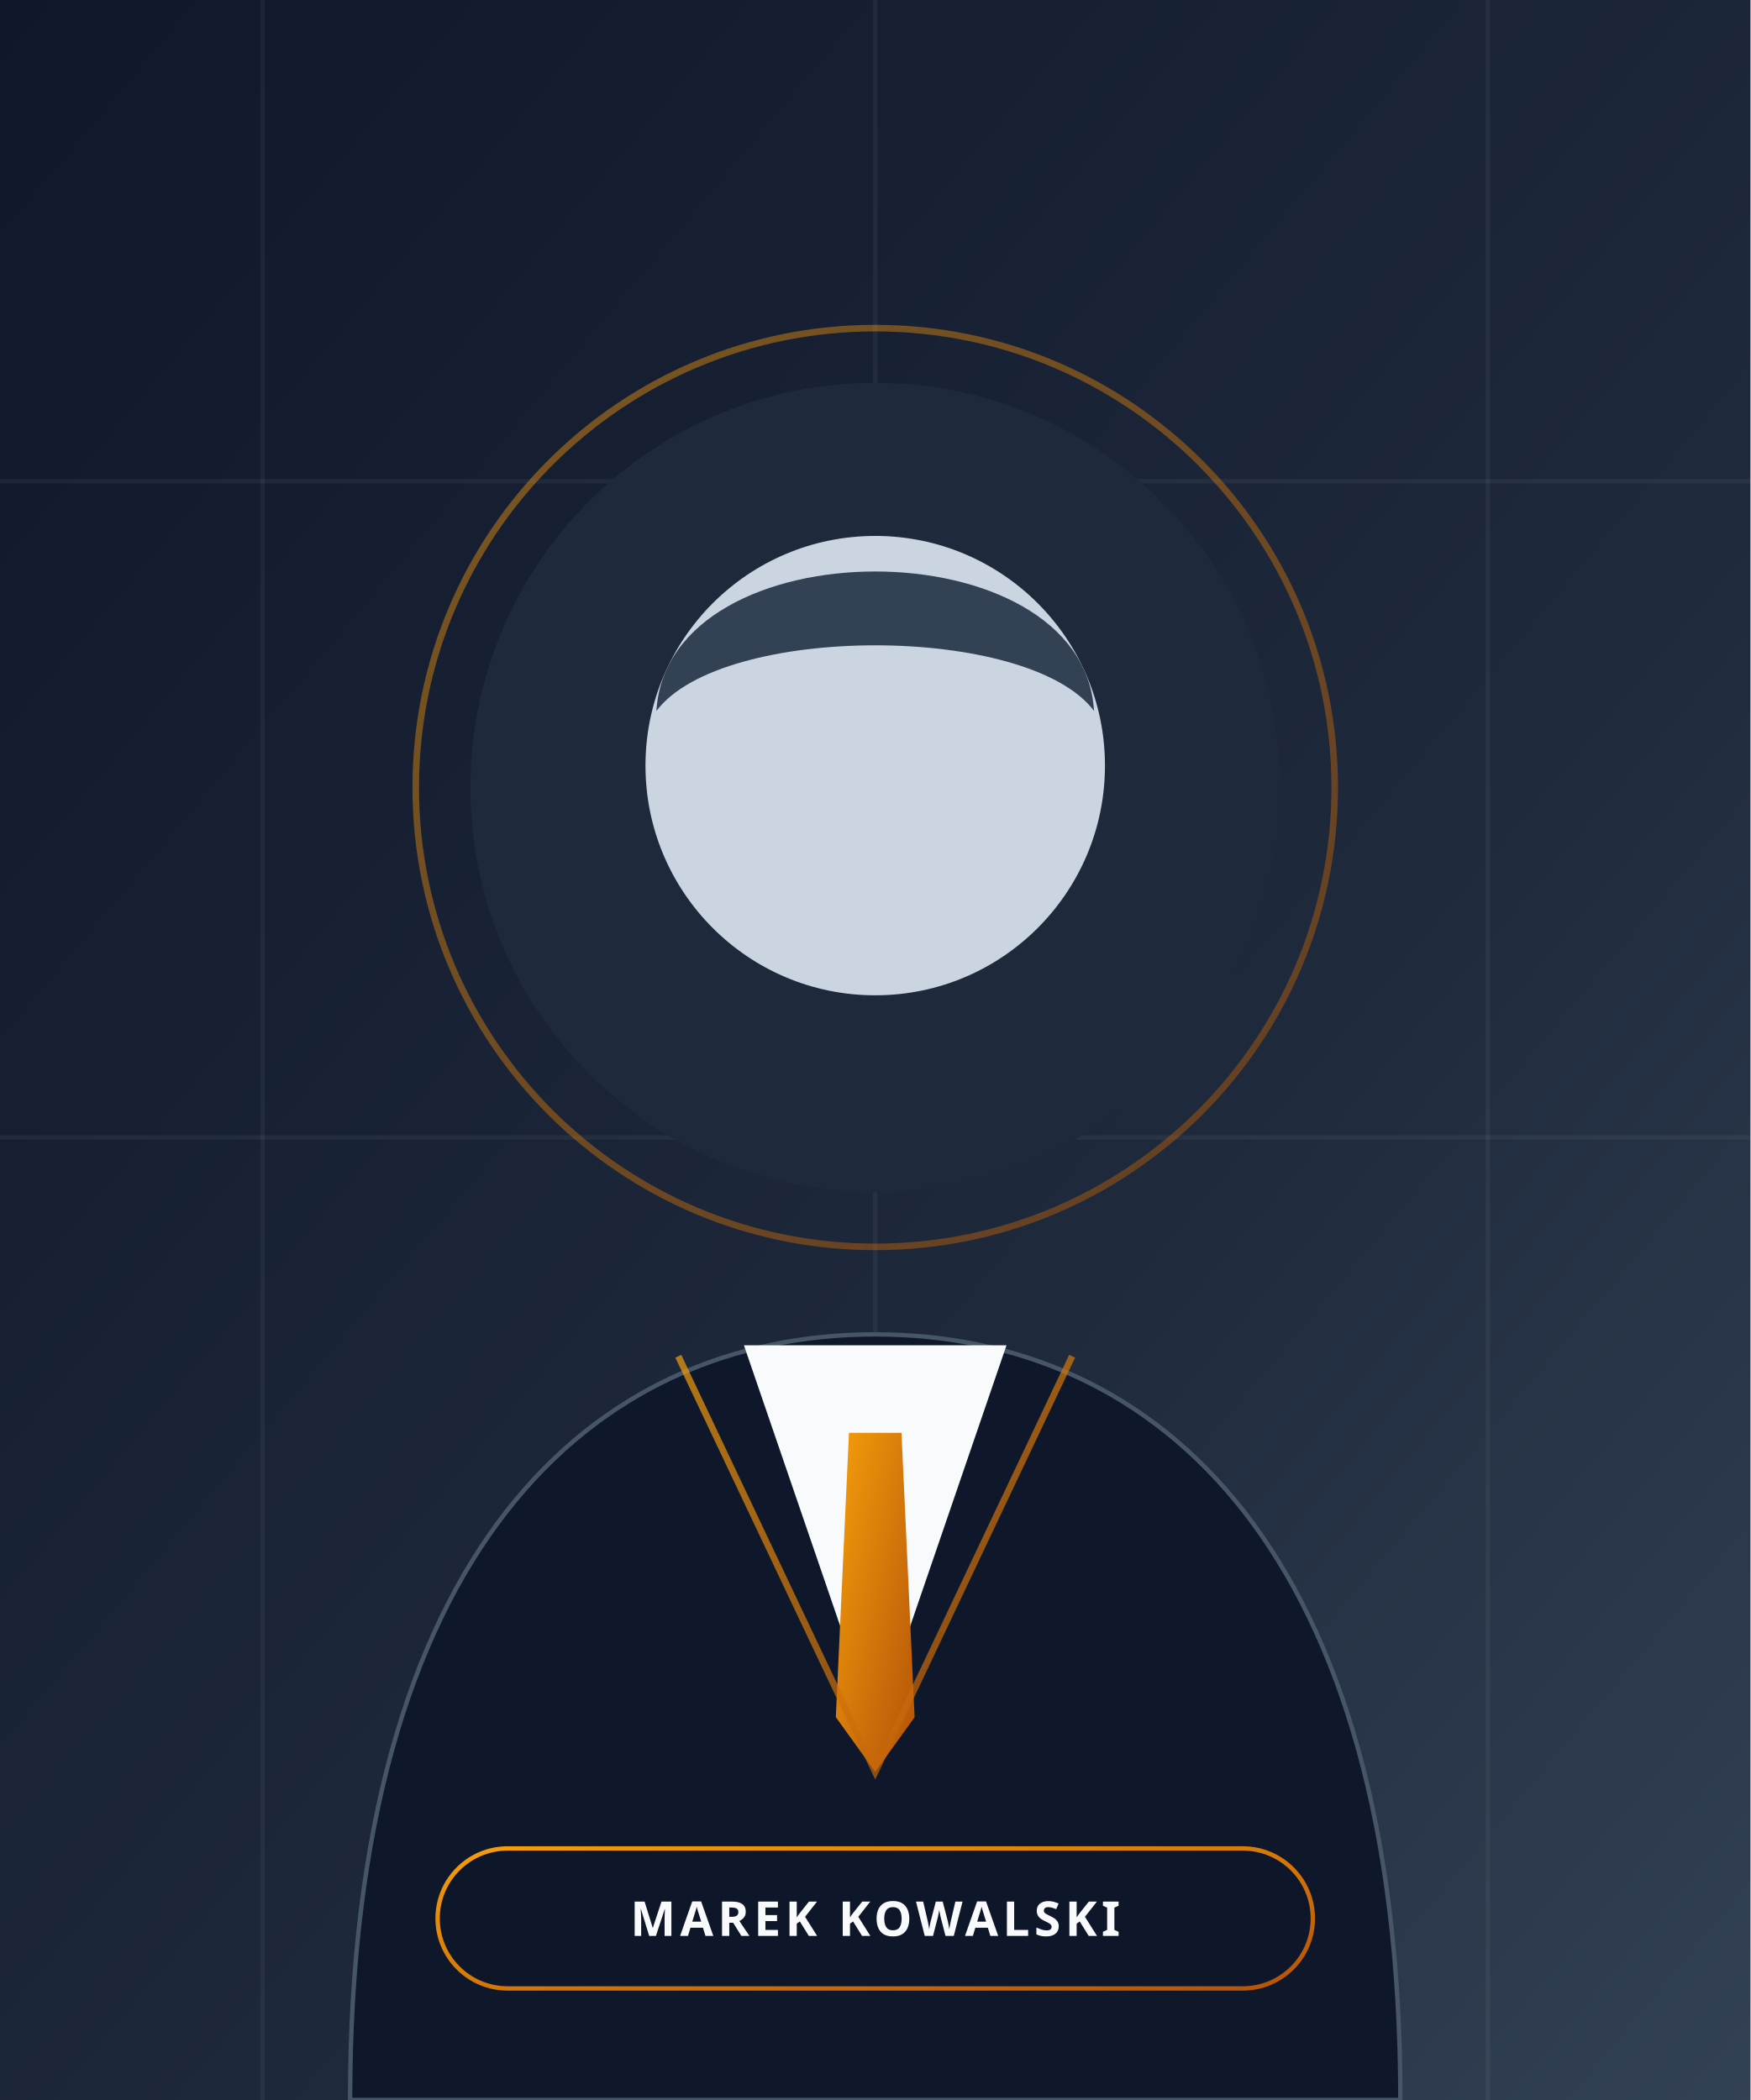
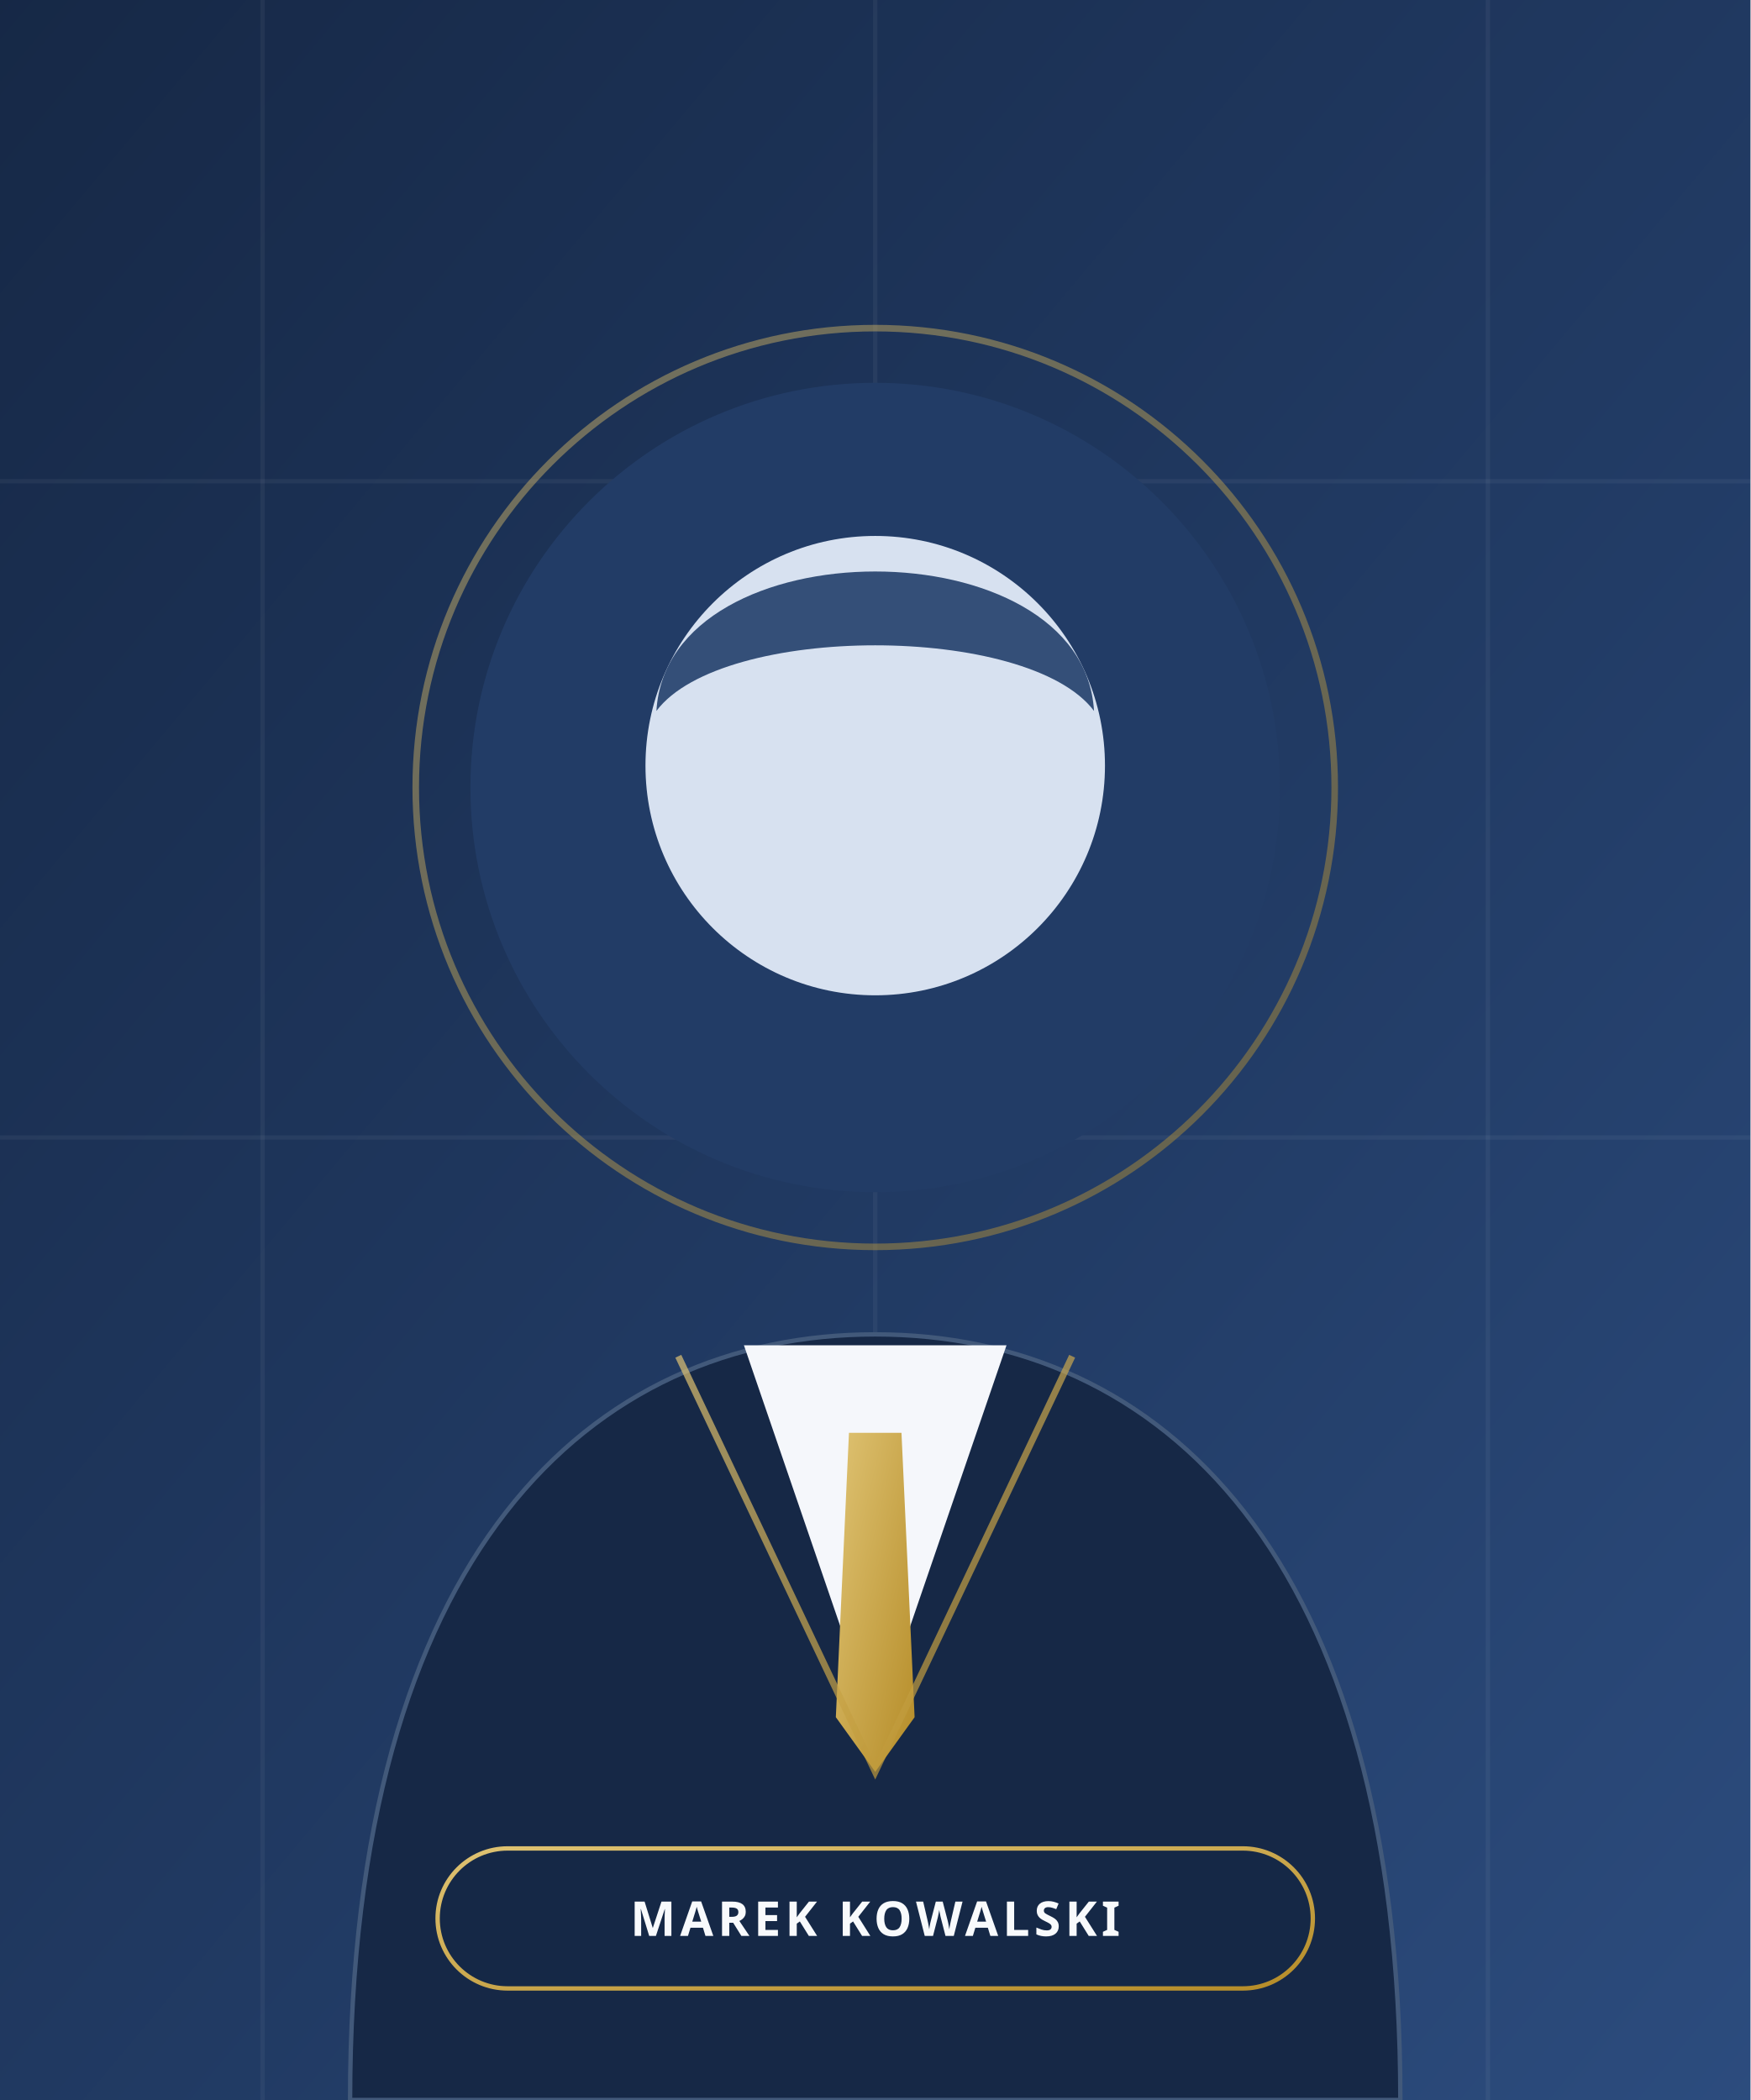
<svg xmlns="http://www.w3.org/2000/svg" viewBox="0 0 800 960" width="800" height="960">
  <defs>
    <linearGradient id="bg" x1="0%" y1="0%" x2="100%" y2="100%">
-       <stop offset="0%" stop-color="#0f172a" />
-       <stop offset="60%" stop-color="#1e293b" />
-       <stop offset="100%" stop-color="#334155" />
+       <stop offset="0%" stop-color="#162846" />
+       <stop offset="60%" stop-color="#223c66" />
+       <stop offset="100%" stop-color="#2c4c7e" />
    </linearGradient>
    <linearGradient id="gold" x1="0%" y1="0%" x2="100%" y2="100%">
-       <stop offset="0%" stop-color="#f59e0b" />
-       <stop offset="100%" stop-color="#b45309" />
+       <stop offset="0%" stop-color="#dfc373" />
+       <stop offset="100%" stop-color="#b58c28" />
    </linearGradient>
  </defs>
  <rect width="800" height="960" fill="url(#bg)" />
  <g stroke="#ffffff" stroke-opacity="0.05" stroke-width="2">
    <line x1="120" y1="0" x2="120" y2="960" />
    <line x1="400" y1="0" x2="400" y2="960" />
    <line x1="680" y1="0" x2="680" y2="960" />
    <line x1="0" y1="220" x2="800" y2="220" />
    <line x1="0" y1="520" x2="800" y2="520" />
  </g>
  <circle cx="400" cy="360" r="210" fill="none" stroke="url(#gold)" stroke-width="3" stroke-opacity="0.45" />
-   <circle cx="400" cy="360" r="185" fill="#1e293b" />
-   <path d="M160 960 C160 710 270 610 400 610 C530 610 640 710 640 960 Z" fill="#0f172a" stroke="#475569" stroke-width="2" />
-   <polygon points="340,615 400,790 460,615" fill="#f8fafc" />
+   <circle cx="400" cy="360" r="185" fill="#223c66" />
+   <path d="M160 960 C160 710 270 610 400 610 C530 610 640 710 640 960 Z" fill="#162846" stroke="#42597a" stroke-width="2" />
+   <polygon points="340,615 400,790 460,615" fill="#f5f7fb" />
  <polygon points="388,655 412,655 418,785 400,810 382,785" fill="url(#gold)" />
  <path d="M310 620 L400 810 L490 620" fill="none" stroke="url(#gold)" stroke-width="3" stroke-opacity="0.7" />
-   <circle cx="400" cy="350" r="105" fill="#cbd5e1" />
-   <path d="M300 325 C305 240 495 240 500 325 C470 285 330 285 300 325 Z" fill="#334155" />
-   <rect x="200" y="845" width="400" height="64" rx="32" fill="#0f172a" fill-opacity="0.9" stroke="url(#gold)" stroke-width="2" />
+   <circle cx="400" cy="350" r="105" fill="#d7e1f0" />
+   <path d="M300 325 C305 240 495 240 500 325 C470 285 330 285 300 325 Z" fill="#344f78" />
+   <rect x="200" y="845" width="400" height="64" rx="32" fill="#162846" fill-opacity="0.9" stroke="url(#gold)" stroke-width="2" />
  <text x="400" y="885" text-anchor="middle" fill="#f8fafc" font-family="sans-serif" font-size="22" font-weight="600" letter-spacing="2">MAREK KOWALSKI</text>
</svg>
